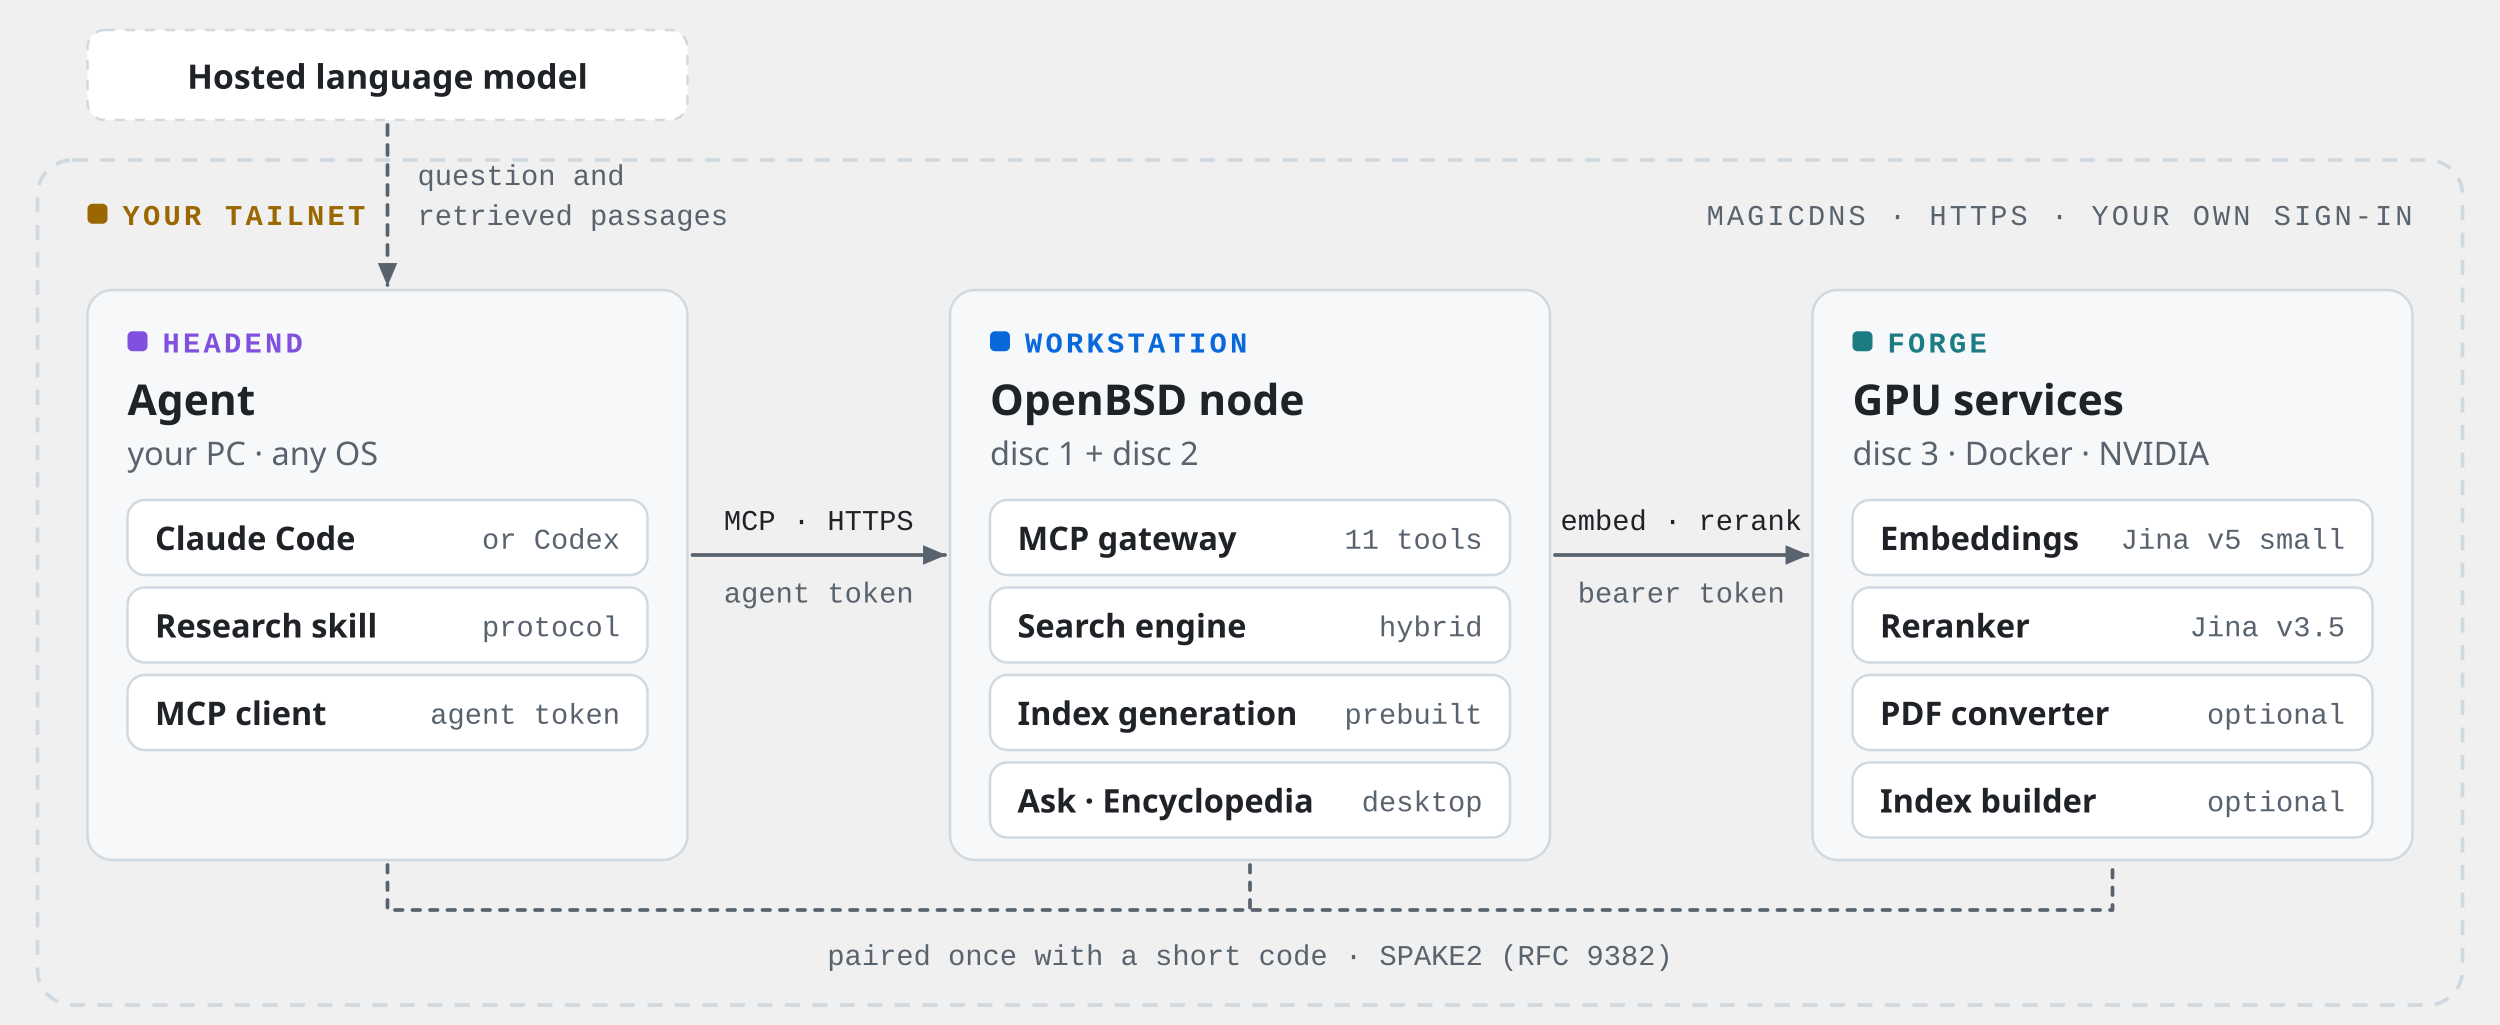
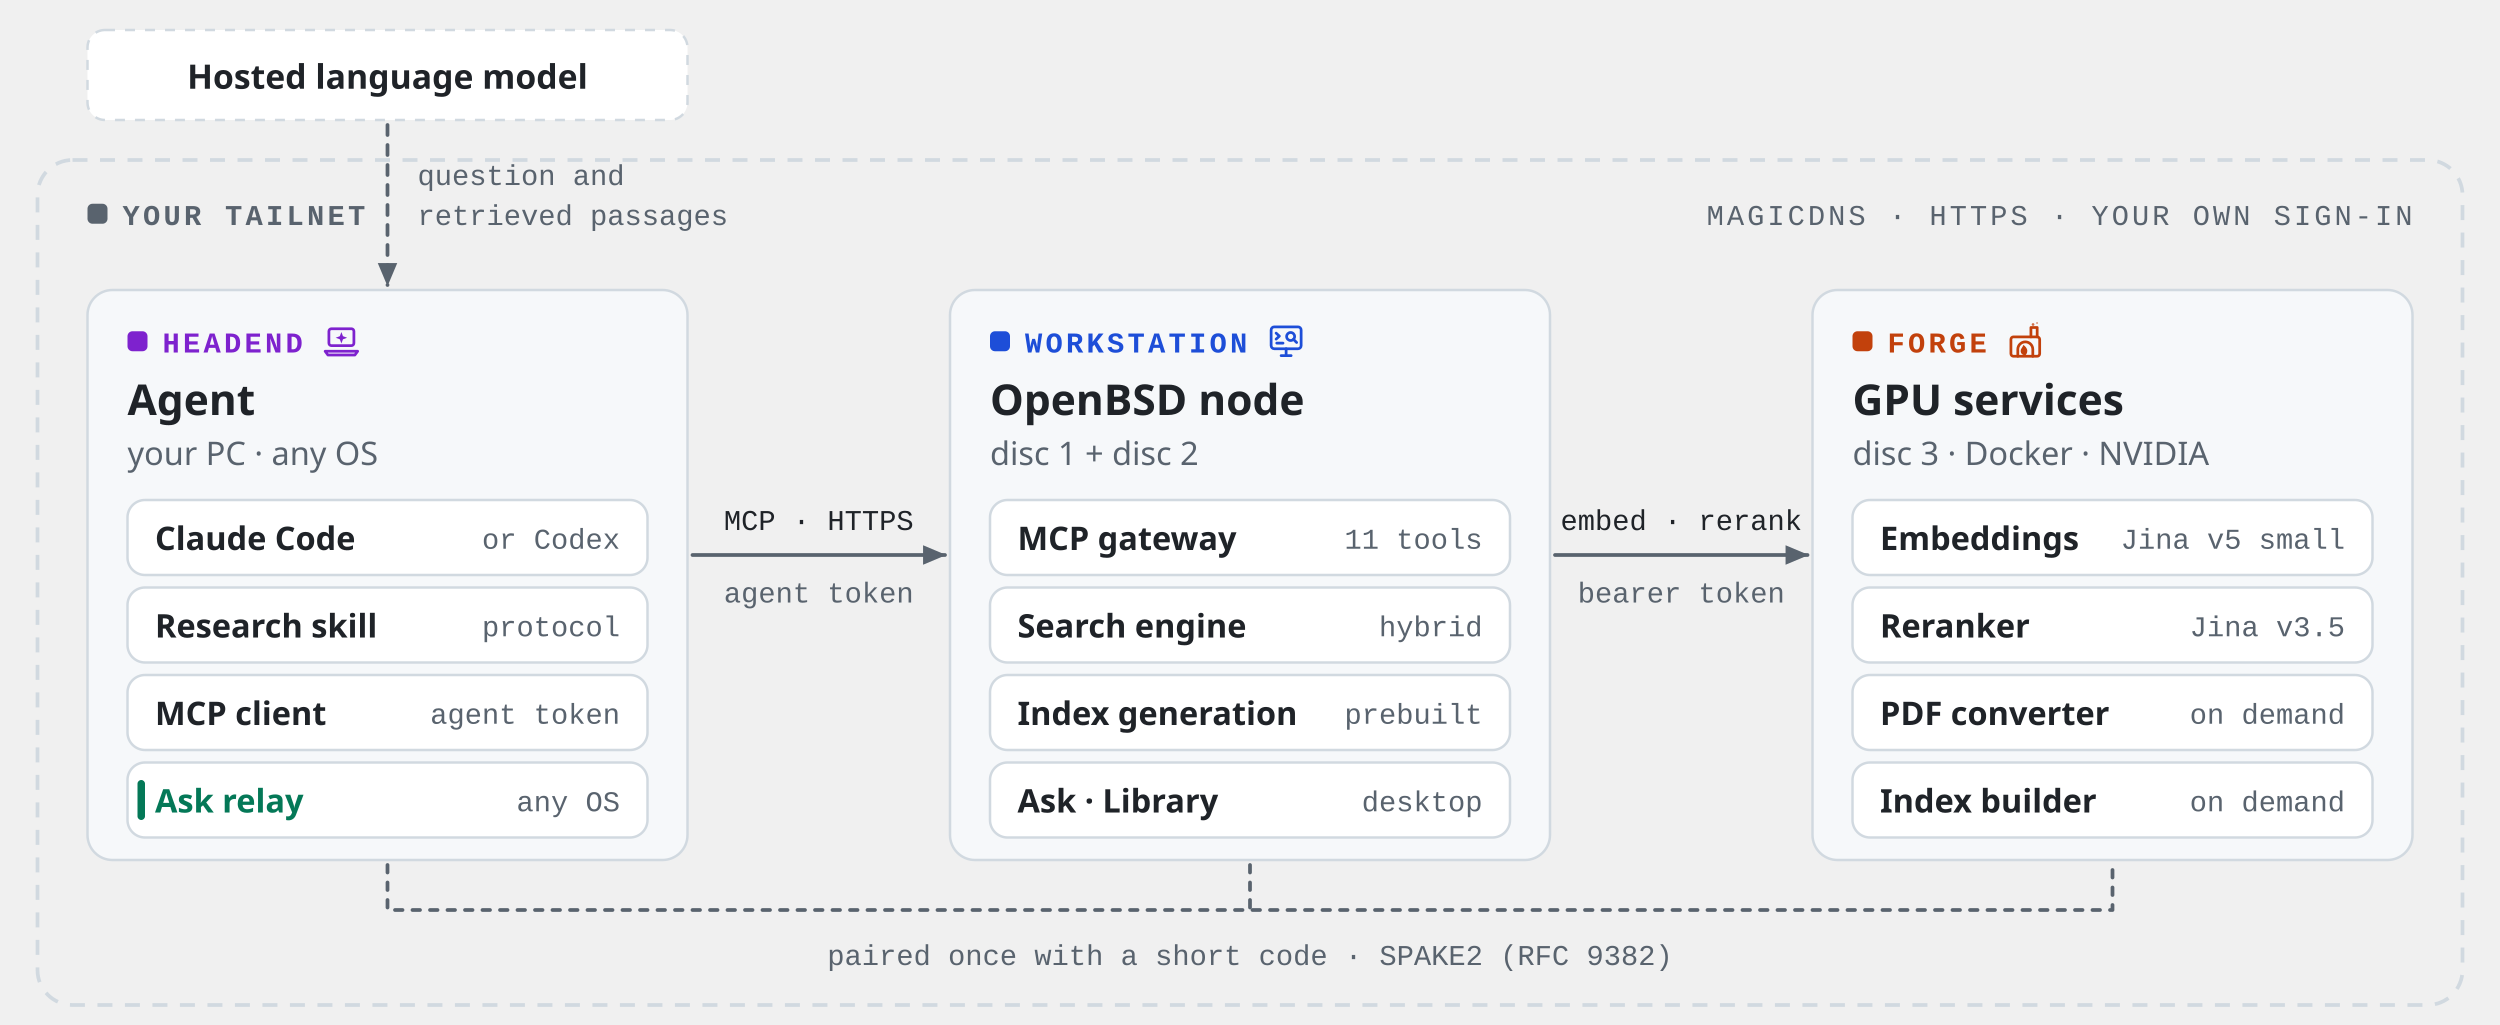
<svg xmlns="http://www.w3.org/2000/svg" width="1000" height="410" viewBox="0 0 1000 410" role="img" aria-labelledby="t d">
  <style>.s{font-family:-apple-system,BlinkMacSystemFont,'Segoe UI','Noto Sans',Helvetica,Arial,sans-serif}.m{font-family:ui-monospace,SFMono-Regular,'SF Mono',Menlo,Consolas,'Liberation Mono',monospace}</style>
  <defs>
    <marker id="ah" viewBox="0 0 10 10" refX="9" refY="5" markerWidth="6.5" markerHeight="6.5" orient="auto">
      <path d="M0 1L9.5 5L0 9z" fill="#59636e" />
    </marker>
  </defs>
  <rect x="35" y="12" width="240" height="36" rx="7" fill="#ffffff" stroke="#d1d9e0" stroke-dasharray="4 4" />
  <text x="155" y="35.5" class="s" font-size="13.5" font-weight="600" fill="#1f2328" text-anchor="middle">Hosted language model</text>
  <path d="M155 50V114" fill="none" stroke="#59636e" stroke-width="1.5" stroke-linejoin="round" stroke-linecap="round" stroke-dasharray="4 4" marker-end="url(#ah)" />
  <text x="167" y="74" class="m" font-size="11.5" font-weight="400" fill="#59636e">question and</text>
  <text x="167" y="90" class="m" font-size="11.5" font-weight="400" fill="#59636e">retrieved passages</text>
  <rect x="15" y="64" width="970" height="338" rx="14" fill="none" stroke="#d1d9e0" stroke-width="1.5" stroke-dasharray="6 5" />
-   <rect x="35" y="81.5" width="8" height="8" rx="2" fill="#9a6700" />
-   <text x="49" y="90" class="m" font-size="11.5" font-weight="600" fill="#9a6700" letter-spacing="1.3">YOUR TAILNET</text>
+   <rect x="35" y="81.5" width="8" height="8" rx="2" fill="#59636e" />
+   <text x="49" y="90" class="m" font-size="11.5" font-weight="600" fill="#59636e" letter-spacing="1.3">YOUR TAILNET</text>
  <text x="965" y="90" class="m" font-size="11.5" font-weight="400" fill="#59636e" text-anchor="end" letter-spacing="1.2">MAGICDNS · HTTPS · YOUR OWN SIGN-IN</text>
  <rect x="35" y="116" width="240" height="228" rx="10" fill="#f6f8fa" stroke="#d1d9e0" />
-   <rect x="51" y="132.5" width="8" height="8" rx="2" fill="#8250df" />
-   <text x="65" y="141" class="m" font-size="11.5" font-weight="600" fill="#8250df" letter-spacing="1.3">HEADEND</text>
+   <rect x="51" y="132.5" width="8" height="8" rx="2" fill="#7e22ce" />
+   <text x="65" y="141" class="m" font-size="11.5" font-weight="600" fill="#7e22ce" letter-spacing="1.3">HEADEND</text>
+   <g transform="translate(128.56 128.5) scale(0.5)">
+     <rect x="6" y="6" width="20" height="13.5" rx="2" fill="none" stroke="#7e22ce" stroke-width="2.2" stroke-linecap="round" stroke-linejoin="round" />
+     <path d="M3 24h26l-2.2 3H5.2z" fill="none" stroke="#7e22ce" stroke-width="2.2" stroke-linecap="round" stroke-linejoin="round" />
+     <path d="M16 8.6l1.25 3.35 3.35 1.25-3.35 1.25L16 17.8l-1.25-3.35-3.35-1.25 3.35-1.25z" fill="#7e22ce" stroke="none" />
+   </g>
  <text x="51" y="166" class="s" font-size="17" font-weight="700" fill="#1f2328">Agent</text>
  <text x="51" y="186" class="s" font-size="13" font-weight="400" fill="#59636e">your PC · any OS</text>
  <rect x="51" y="200" width="208" height="30" rx="7" fill="#ffffff" stroke="#d1d9e0" />
  <text x="62" y="220" class="s" font-size="13" font-weight="600" fill="#1f2328">Claude Code</text>
  <text x="248" y="219.5" class="m" font-size="11.5" font-weight="400" fill="#59636e" text-anchor="end">or Codex</text>
  <rect x="51" y="235" width="208" height="30" rx="7" fill="#ffffff" stroke="#d1d9e0" />
  <text x="62" y="255" class="s" font-size="13" font-weight="600" fill="#1f2328">Research skill</text>
  <text x="248" y="254.5" class="m" font-size="11.5" font-weight="400" fill="#59636e" text-anchor="end">protocol</text>
  <rect x="51" y="270" width="208" height="30" rx="7" fill="#ffffff" stroke="#d1d9e0" />
  <text x="62" y="290" class="s" font-size="13" font-weight="600" fill="#1f2328">MCP client</text>
  <text x="248" y="289.5" class="m" font-size="11.5" font-weight="400" fill="#59636e" text-anchor="end">agent token</text>
+   <rect x="51" y="305" width="208" height="30" rx="7" fill="#ffffff" stroke="#d1d9e0" />
+   <rect x="55" y="312" width="3" height="16" rx="1.5" fill="#047857" />
+   <text x="62" y="325" class="s" font-size="13" font-weight="600" fill="#047857">Ask relay</text>
+   <text x="248" y="324.5" class="m" font-size="11.5" font-weight="400" fill="#59636e" text-anchor="end">any OS</text>
  <rect x="380" y="116" width="240" height="228" rx="10" fill="#f6f8fa" stroke="#d1d9e0" />
-   <rect x="396" y="132.5" width="8" height="8" rx="2" fill="#0969da" />
-   <text x="410" y="141" class="m" font-size="11.5" font-weight="600" fill="#0969da" letter-spacing="1.3">WORKSTATION</text>
+   <rect x="396" y="132.5" width="8" height="8" rx="2" fill="#1d4ed8" />
+   <text x="410" y="141" class="m" font-size="11.5" font-weight="600" fill="#1d4ed8" letter-spacing="1.3">WORKSTATION</text>
+   <g transform="translate(506.45 128.5) scale(0.5)">
+     <rect x="4" y="4.5" width="24" height="17.5" rx="2.5" fill="none" stroke="#1d4ed8" stroke-width="2.2" stroke-linecap="round" stroke-linejoin="round" />
+     <path d="M12 27.5h8M16 22v5.5" fill="none" stroke="#1d4ed8" stroke-width="2.2" stroke-linecap="round" stroke-linejoin="round" />
+     <path d="M8 9.5l2.6 2.4L8 14.3M8.5 17.5h5" fill="none" stroke="#1d4ed8" stroke-width="2.2" stroke-linecap="round" stroke-linejoin="round" />
+     <circle cx="19.6" cy="12.2" r="3.2" fill="none" stroke="#1d4ed8" stroke-width="2.2" stroke-linecap="round" stroke-linejoin="round" />
+     <path d="M21.9 14.5l2.5 2.5" fill="none" stroke="#1d4ed8" stroke-width="2.2" stroke-linecap="round" stroke-linejoin="round" />
+   </g>
  <text x="396" y="166" class="s" font-size="17" font-weight="700" fill="#1f2328">OpenBSD node</text>
  <text x="396" y="186" class="s" font-size="13" font-weight="400" fill="#59636e">disc 1 + disc 2</text>
  <rect x="396" y="200" width="208" height="30" rx="7" fill="#ffffff" stroke="#d1d9e0" />
  <text x="407" y="220" class="s" font-size="13" font-weight="600" fill="#1f2328">MCP gateway</text>
  <text x="593" y="219.5" class="m" font-size="11.5" font-weight="400" fill="#59636e" text-anchor="end">11 tools</text>
  <rect x="396" y="235" width="208" height="30" rx="7" fill="#ffffff" stroke="#d1d9e0" />
  <text x="407" y="255" class="s" font-size="13" font-weight="600" fill="#1f2328">Search engine</text>
  <text x="593" y="254.5" class="m" font-size="11.5" font-weight="400" fill="#59636e" text-anchor="end">hybrid</text>
  <rect x="396" y="270" width="208" height="30" rx="7" fill="#ffffff" stroke="#d1d9e0" />
  <text x="407" y="290" class="s" font-size="13" font-weight="600" fill="#1f2328">Index generation</text>
  <text x="593" y="289.5" class="m" font-size="11.5" font-weight="400" fill="#59636e" text-anchor="end">prebuilt</text>
  <rect x="396" y="305" width="208" height="30" rx="7" fill="#ffffff" stroke="#d1d9e0" />
-   <text x="407" y="325" class="s" font-size="13" font-weight="600" fill="#1f2328">Ask · Encyclopedia</text>
+   <text x="407" y="325" class="s" font-size="13" font-weight="600" fill="#1f2328">Ask · Library</text>
  <text x="593" y="324.5" class="m" font-size="11.5" font-weight="400" fill="#59636e" text-anchor="end">desktop</text>
  <rect x="725" y="116" width="240" height="228" rx="10" fill="#f6f8fa" stroke="#d1d9e0" />
-   <rect x="741" y="132.5" width="8" height="8" rx="2" fill="#1b7c83" />
-   <text x="755" y="141" class="m" font-size="11.5" font-weight="600" fill="#1b7c83" letter-spacing="1.3">FORGE</text>
+   <rect x="741" y="132.5" width="8" height="8" rx="2" fill="#c2410c" />
+   <text x="755" y="141" class="m" font-size="11.5" font-weight="600" fill="#c2410c" letter-spacing="1.3">FORGE</text>
+   <g transform="translate(802.12 128.5) scale(0.5)">
+     <path d="M20.5 12.5V5h5v7.5" fill="none" stroke="#c2410c" stroke-width="2.2" stroke-linecap="round" stroke-linejoin="round" />
+     <rect x="4.5" y="12.5" width="23" height="15.5" rx="2" fill="none" stroke="#c2410c" stroke-width="2.2" stroke-linecap="round" stroke-linejoin="round" />
+     <path d="M10 28v-5.5a6 6 0 0 1 12 0V28" fill="none" stroke="#c2410c" stroke-width="2.2" stroke-linecap="round" stroke-linejoin="round" />
+     <path d="M16 27.2c-2.3 0-3.7-1.5-3.7-3.4 0-2.1 1.7-2.9 2.1-4.9 1.5 1 3.2 2.7 3.2 4.9 0 1.9-1.3 3.4-1.6 3.4z" fill="#c2410c" stroke="none" />
+     <circle cx="22.2" cy="2.6" r="1.1" fill="#c2410c" stroke="none" opacity=".75" />
+     <circle cx="25.4" cy="1.4" r=".8" fill="#c2410c" stroke="none" opacity=".5" />
+   </g>
  <text x="741" y="166" class="s" font-size="17" font-weight="700" fill="#1f2328">GPU services</text>
  <text x="741" y="186" class="s" font-size="13" font-weight="400" fill="#59636e">disc 3 · Docker · NVIDIA</text>
  <rect x="741" y="200" width="208" height="30" rx="7" fill="#ffffff" stroke="#d1d9e0" />
  <text x="752" y="220" class="s" font-size="13" font-weight="600" fill="#1f2328">Embeddings</text>
  <text x="938" y="219.5" class="m" font-size="11.5" font-weight="400" fill="#59636e" text-anchor="end">Jina v5 small</text>
  <rect x="741" y="235" width="208" height="30" rx="7" fill="#ffffff" stroke="#d1d9e0" />
  <text x="752" y="255" class="s" font-size="13" font-weight="600" fill="#1f2328">Reranker</text>
  <text x="938" y="254.5" class="m" font-size="11.5" font-weight="400" fill="#59636e" text-anchor="end">Jina v3.5</text>
  <rect x="741" y="270" width="208" height="30" rx="7" fill="#ffffff" stroke="#d1d9e0" />
  <text x="752" y="290" class="s" font-size="13" font-weight="600" fill="#1f2328">PDF converter</text>
-   <text x="938" y="289.5" class="m" font-size="11.5" font-weight="400" fill="#59636e" text-anchor="end">optional</text>
+   <text x="938" y="289.5" class="m" font-size="11.5" font-weight="400" fill="#59636e" text-anchor="end">on demand</text>
  <rect x="741" y="305" width="208" height="30" rx="7" fill="#ffffff" stroke="#d1d9e0" />
  <text x="752" y="325" class="s" font-size="13" font-weight="600" fill="#1f2328">Index builder</text>
-   <text x="938" y="324.5" class="m" font-size="11.5" font-weight="400" fill="#59636e" text-anchor="end">optional</text>
+   <text x="938" y="324.5" class="m" font-size="11.5" font-weight="400" fill="#59636e" text-anchor="end">on demand</text>
  <path d="M277 222H378" fill="none" stroke="#59636e" stroke-width="1.5" stroke-linejoin="round" stroke-linecap="round" marker-end="url(#ah)" />
  <text x="327.5" y="212" class="m" font-size="11.5" font-weight="400" fill="#1f2328" text-anchor="middle">MCP · HTTPS</text>
  <text x="327.5" y="241" class="m" font-size="11.5" font-weight="400" fill="#59636e" text-anchor="middle">agent token</text>
  <path d="M622 222H723" fill="none" stroke="#59636e" stroke-width="1.5" stroke-linejoin="round" stroke-linecap="round" marker-end="url(#ah)" />
  <text x="672.5" y="212" class="m" font-size="11.5" font-weight="400" fill="#1f2328" text-anchor="middle">embed · rerank</text>
  <text x="672.5" y="241" class="m" font-size="11.5" font-weight="400" fill="#59636e" text-anchor="middle">bearer token</text>
  <path d="M155 346V364H845V346" fill="none" stroke="#59636e" stroke-width="1.5" stroke-linejoin="round" stroke-linecap="round" stroke-dasharray="3 4" />
  <path d="M500 346V364" fill="none" stroke="#59636e" stroke-width="1.5" stroke-linejoin="round" stroke-linecap="round" stroke-dasharray="3 4" />
  <text x="500" y="386" class="m" font-size="11.5" font-weight="400" fill="#59636e" text-anchor="middle">paired once with a short code · SPAKE2 (RFC 9382)</text>
</svg>
